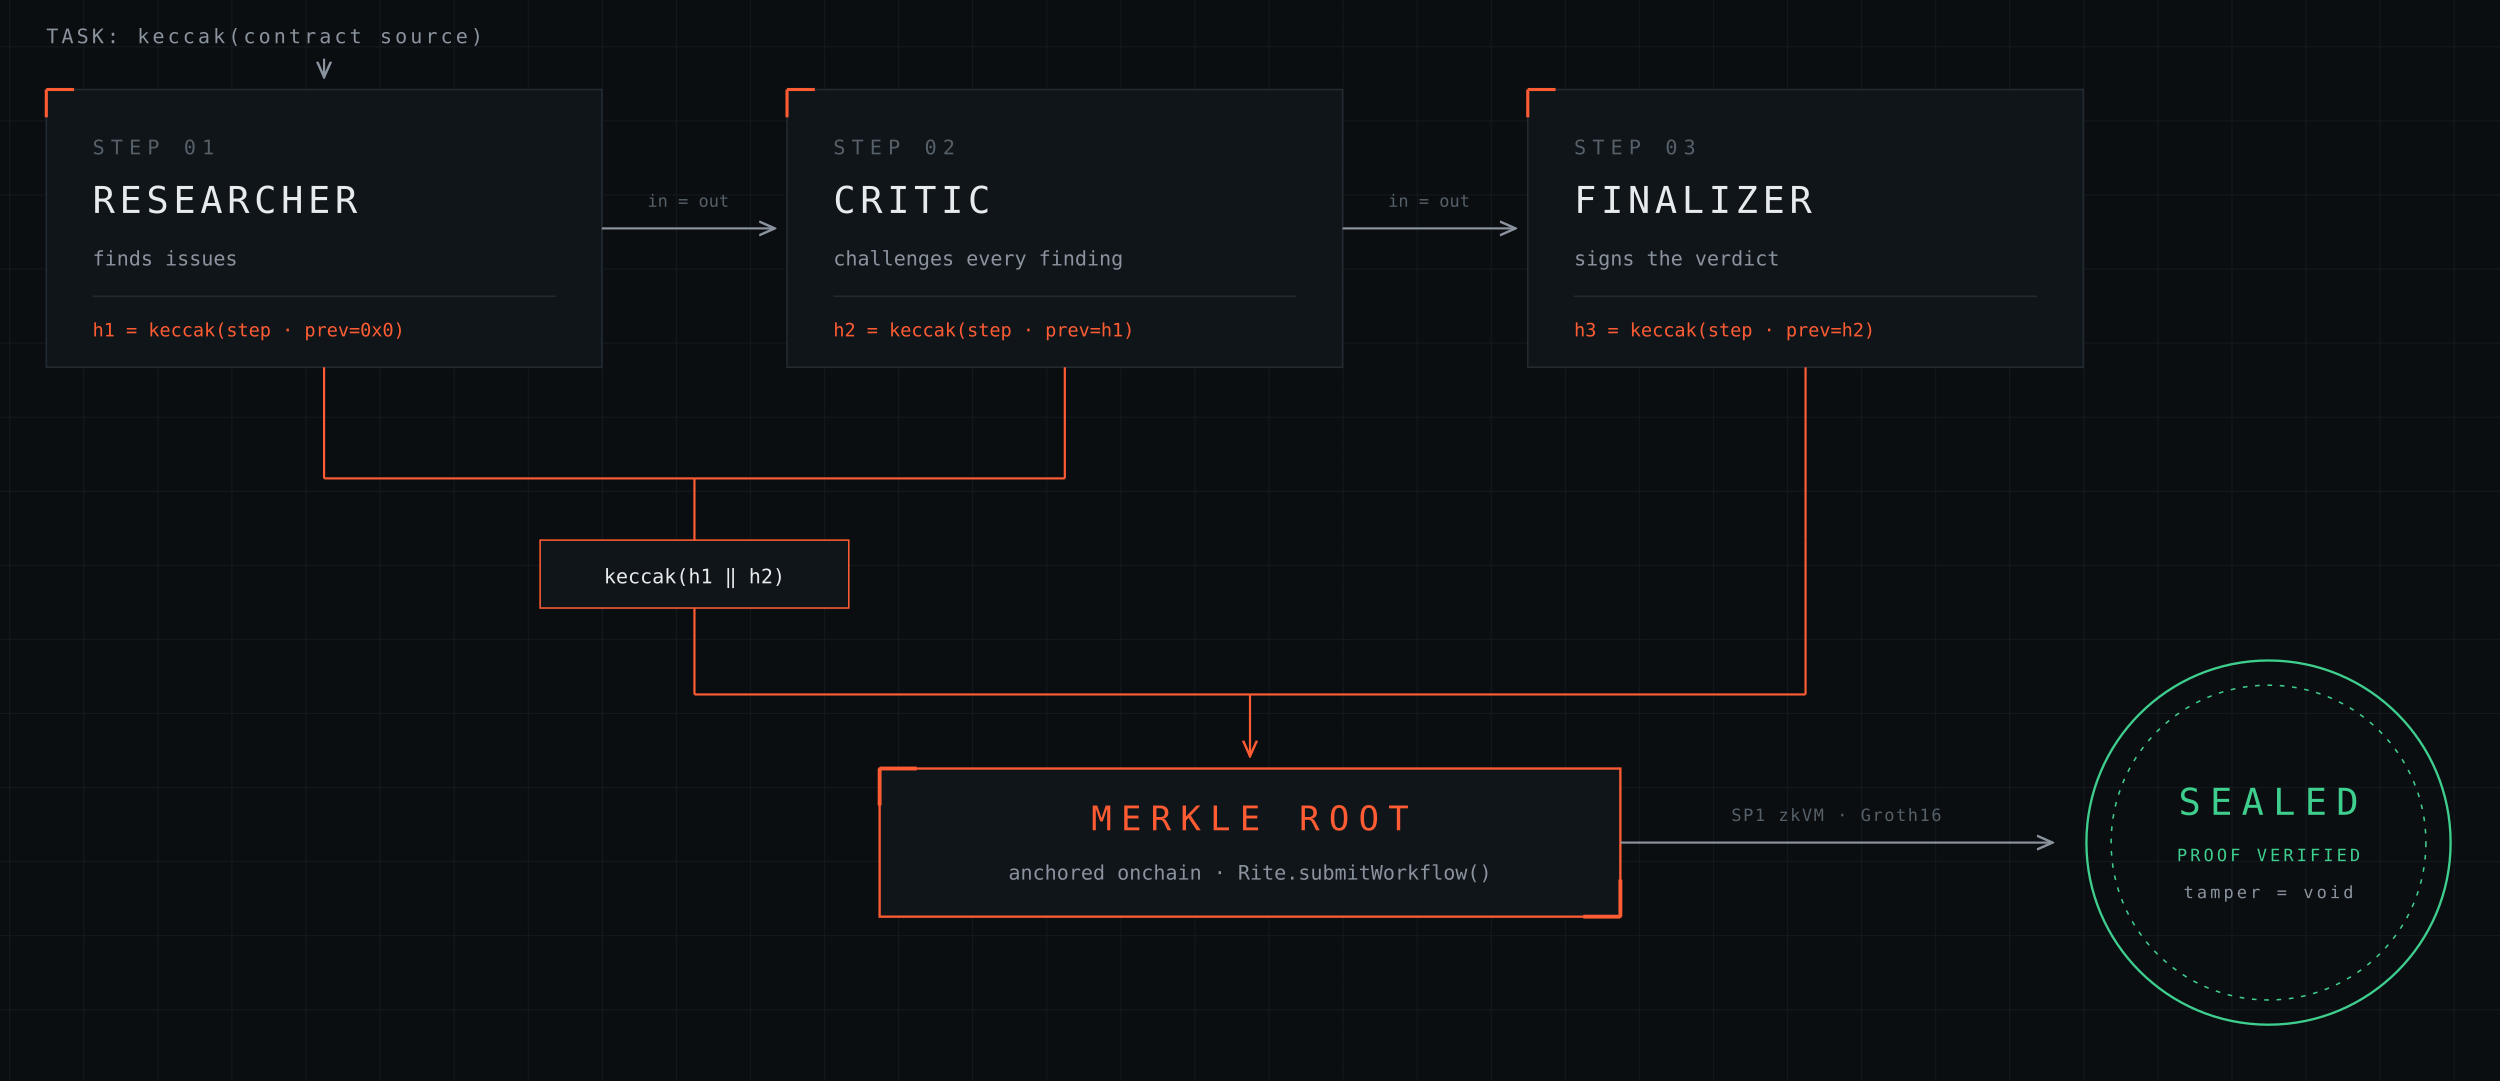
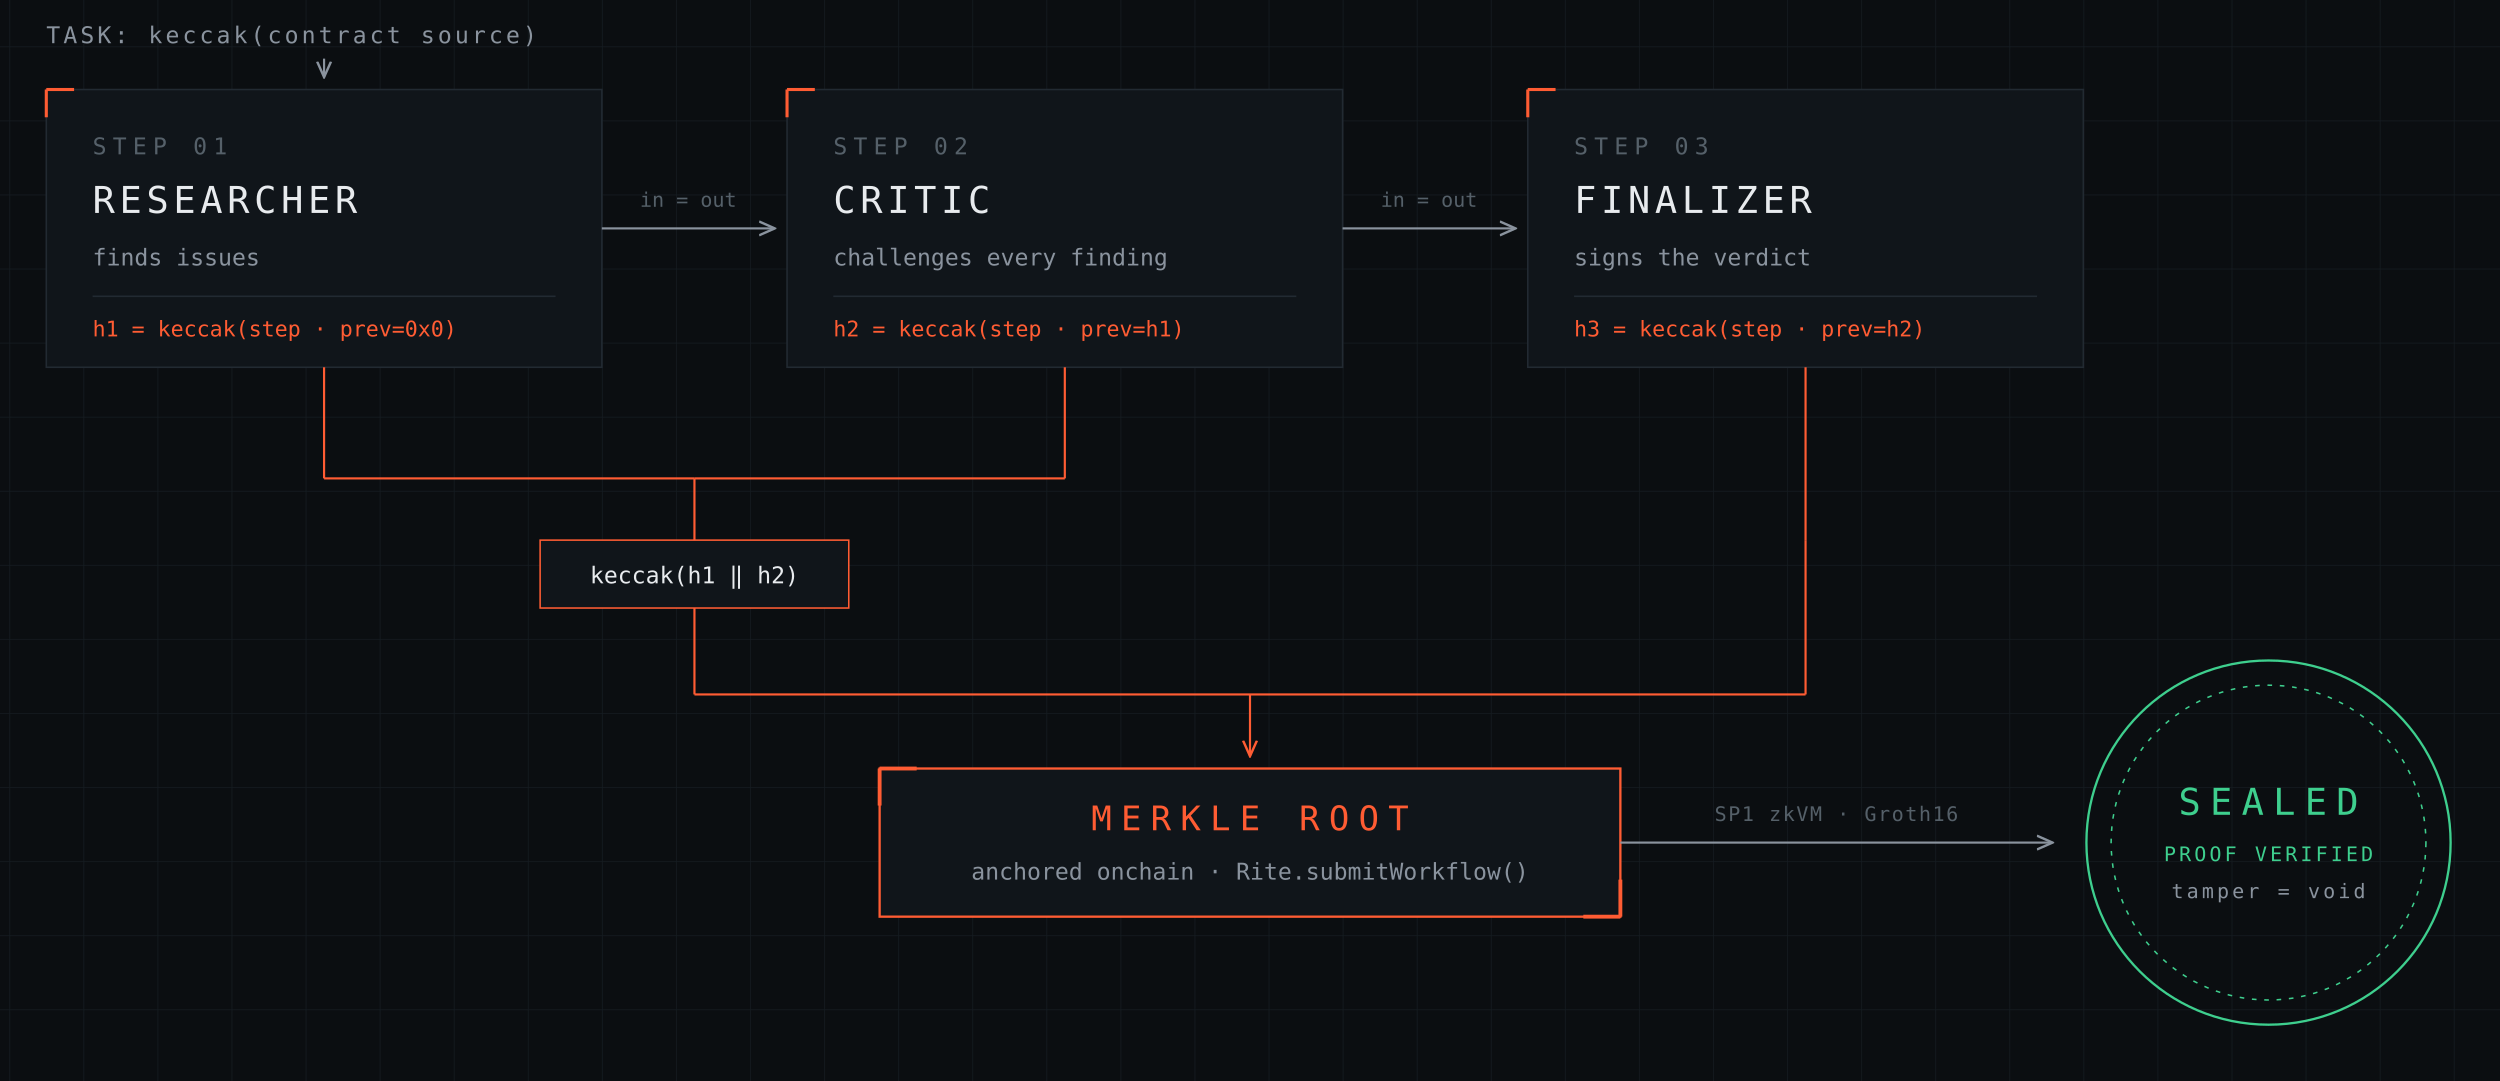
<svg xmlns="http://www.w3.org/2000/svg" width="1620" height="700" viewBox="90 210 1620 700">
  <defs>
    <pattern id="grid" width="48" height="48" patternUnits="userSpaceOnUse">
      <path d="M 48 0 L 0 0 0 48" fill="none" stroke="#151b21" stroke-width="1" />
    </pattern>
    <marker id="arrow" viewBox="0 0 10 10" refX="9" refY="5" markerWidth="8" markerHeight="8" orient="auto-start-reverse">
      <path d="M 0 1 L 9 5 L 0 9" fill="none" stroke="#8a939e" stroke-width="1.4" />
    </marker>
    <marker id="arrowEmber" viewBox="0 0 10 10" refX="9" refY="5" markerWidth="8" markerHeight="8" orient="auto-start-reverse">
      <path d="M 0 1 L 9 5 L 0 9" fill="none" stroke="#ff5c33" stroke-width="1.4" />
    </marker>
  </defs>
  <rect width="1920" height="1080" fill="#0b0e11" />
  <rect width="1920" height="1080" fill="url(#grid)" />
  <rect x="48" y="48" width="1824" height="984" fill="none" stroke="#222a32" stroke-width="1" />
  <path d="M 48 48 L 76 48 M 48 48 L 48 76" stroke="#ff5c33" stroke-width="2" fill="none" />
  <path d="M 1872 1032 L 1844 1032 M 1872 1032 L 1872 1004" stroke="#ff5c33" stroke-width="2" fill="none" />
  <g>
    <rect x="120" y="268" width="360" height="180" fill="#10151a" stroke="#222a32" stroke-width="1" />
    <path d="M 120 268 L 138 268 M 120 268 L 120 286" stroke="#ff5c33" stroke-width="2" fill="none" />
-     <text x="150" y="310" font-family="DejaVu Sans Mono" font-size="13" letter-spacing="4" fill="#556069">STEP 01</text>
+     <text x="150" y="310" font-family="DejaVu Sans Mono" font-size="15" letter-spacing="4" fill="#556069">STEP 01</text>
    <text x="150" y="348" font-family="DejaVu Sans Mono" font-size="24" letter-spacing="3" fill="#e8ebee">RESEARCHER</text>
-     <text x="150" y="382" font-family="DejaVu Sans Mono" font-size="13" fill="#8a939e">finds issues</text>
+     <text x="150" y="382" font-family="DejaVu Sans Mono" font-size="15" fill="#8a939e">finds issues</text>
    <line x1="150" y1="402" x2="450" y2="402" stroke="#222a32" stroke-width="1" />
-     <text x="150" y="428" font-family="DejaVu Sans Mono" font-size="12" fill="#ff5c33">h1 = keccak(step · prev=0x0)</text>
+     <text x="150" y="428" font-family="DejaVu Sans Mono" font-size="14" fill="#ff5c33">h1 = keccak(step · prev=0x0)</text>
  </g>
  <g>
    <rect x="600" y="268" width="360" height="180" fill="#10151a" stroke="#222a32" stroke-width="1" />
    <path d="M 600 268 L 618 268 M 600 268 L 600 286" stroke="#ff5c33" stroke-width="2" fill="none" />
-     <text x="630" y="310" font-family="DejaVu Sans Mono" font-size="13" letter-spacing="4" fill="#556069">STEP 02</text>
+     <text x="630" y="310" font-family="DejaVu Sans Mono" font-size="15" letter-spacing="4" fill="#556069">STEP 02</text>
    <text x="630" y="348" font-family="DejaVu Sans Mono" font-size="24" letter-spacing="3" fill="#e8ebee">CRITIC</text>
-     <text x="630" y="382" font-family="DejaVu Sans Mono" font-size="13" fill="#8a939e">challenges every finding</text>
+     <text x="630" y="382" font-family="DejaVu Sans Mono" font-size="15" fill="#8a939e">challenges every finding</text>
    <line x1="630" y1="402" x2="930" y2="402" stroke="#222a32" stroke-width="1" />
-     <text x="630" y="428" font-family="DejaVu Sans Mono" font-size="12" fill="#ff5c33">h2 = keccak(step · prev=h1)</text>
+     <text x="630" y="428" font-family="DejaVu Sans Mono" font-size="14" fill="#ff5c33">h2 = keccak(step · prev=h1)</text>
  </g>
  <g>
    <rect x="1080" y="268" width="360" height="180" fill="#10151a" stroke="#222a32" stroke-width="1" />
    <path d="M 1080 268 L 1098 268 M 1080 268 L 1080 286" stroke="#ff5c33" stroke-width="2" fill="none" />
-     <text x="1110" y="310" font-family="DejaVu Sans Mono" font-size="13" letter-spacing="4" fill="#556069">STEP 03</text>
+     <text x="1110" y="310" font-family="DejaVu Sans Mono" font-size="15" letter-spacing="4" fill="#556069">STEP 03</text>
    <text x="1110" y="348" font-family="DejaVu Sans Mono" font-size="24" letter-spacing="3" fill="#e8ebee">FINALIZER</text>
-     <text x="1110" y="382" font-family="DejaVu Sans Mono" font-size="13" fill="#8a939e">signs the verdict</text>
+     <text x="1110" y="382" font-family="DejaVu Sans Mono" font-size="15" fill="#8a939e">signs the verdict</text>
    <line x1="1110" y1="402" x2="1410" y2="402" stroke="#222a32" stroke-width="1" />
-     <text x="1110" y="428" font-family="DejaVu Sans Mono" font-size="12" fill="#ff5c33">h3 = keccak(step · prev=h2)</text>
+     <text x="1110" y="428" font-family="DejaVu Sans Mono" font-size="14" fill="#ff5c33">h3 = keccak(step · prev=h2)</text>
  </g>
  <line x1="480" y1="358" x2="592" y2="358" stroke="#8a939e" stroke-width="1.4" marker-end="url(#arrow)" />
-   <text x="536" y="344" text-anchor="middle" font-family="DejaVu Sans Mono" font-size="11" fill="#556069">in = out</text>
+   <text x="536" y="344" text-anchor="middle" font-family="DejaVu Sans Mono" font-size="13" fill="#556069">in = out</text>
  <line x1="960" y1="358" x2="1072" y2="358" stroke="#8a939e" stroke-width="1.4" marker-end="url(#arrow)" />
-   <text x="1016" y="344" text-anchor="middle" font-family="DejaVu Sans Mono" font-size="11" fill="#556069">in = out</text>
-   <text x="120" y="238" font-family="DejaVu Sans Mono" font-size="13" letter-spacing="2" fill="#8a939e">TASK: keccak(contract source)</text>
+   <text x="1016" y="344" text-anchor="middle" font-family="DejaVu Sans Mono" font-size="13" fill="#556069">in = out</text>
+   <text x="120" y="238" font-family="DejaVu Sans Mono" font-size="15" letter-spacing="2" fill="#8a939e">TASK: keccak(contract source)</text>
  <line x1="300" y1="248" x2="300" y2="260" stroke="#8a939e" stroke-width="1.4" marker-end="url(#arrow)" />
  <line x1="300" y1="448" x2="300" y2="520" stroke="#ff5c33" stroke-width="1.4" />
  <line x1="780" y1="448" x2="780" y2="520" stroke="#ff5c33" stroke-width="1.4" />
  <line x1="1260" y1="448" x2="1260" y2="560" stroke="#ff5c33" stroke-width="1.4" />
  <line x1="300" y1="520" x2="540" y2="520" stroke="#ff5c33" stroke-width="1.4" />
  <line x1="780" y1="520" x2="540" y2="520" stroke="#ff5c33" stroke-width="1.4" />
  <line x1="540" y1="520" x2="540" y2="560" stroke="#ff5c33" stroke-width="1.4" />
  <rect x="440" y="560" width="200" height="44" fill="#10151a" stroke="#ff5c33" stroke-width="1" />
-   <text x="540" y="588" text-anchor="middle" font-family="DejaVu Sans Mono" font-size="13" fill="#e8ebee">keccak(h1 ‖ h2)</text>
+   <text x="540" y="588" text-anchor="middle" font-family="DejaVu Sans Mono" font-size="15" fill="#e8ebee">keccak(h1 ‖ h2)</text>
  <line x1="540" y1="604" x2="540" y2="660" stroke="#ff5c33" stroke-width="1.4" />
  <line x1="1260" y1="560" x2="1260" y2="660" stroke="#ff5c33" stroke-width="1.4" />
  <line x1="540" y1="660" x2="900" y2="660" stroke="#ff5c33" stroke-width="1.4" />
  <line x1="1260" y1="660" x2="900" y2="660" stroke="#ff5c33" stroke-width="1.4" />
  <line x1="900" y1="660" x2="900" y2="700" stroke="#ff5c33" stroke-width="1.4" marker-end="url(#arrowEmber)" />
  <g>
    <rect x="660" y="708" width="480" height="96" fill="#10151a" stroke="#ff5c33" stroke-width="1.5" />
    <path d="M 660 708 L 684 708 M 660 708 L 660 732" stroke="#ff5c33" stroke-width="2.5" fill="none" />
    <path d="M 1140 804 L 1116 804 M 1140 804 L 1140 780" stroke="#ff5c33" stroke-width="2.5" fill="none" />
    <text x="900" y="748" text-anchor="middle" font-family="DejaVu Sans Mono" font-size="22" letter-spacing="6" fill="#ff5c33">MERKLE ROOT</text>
-     <text x="900" y="780" text-anchor="middle" font-family="DejaVu Sans Mono" font-size="13" fill="#8a939e">anchored onchain · Rite.submitWorkflow()</text>
+     <text x="900" y="780" text-anchor="middle" font-family="DejaVu Sans Mono" font-size="15" fill="#8a939e">anchored onchain · Rite.submitWorkflow()</text>
  </g>
  <line x1="1140" y1="756" x2="1420" y2="756" stroke="#8a939e" stroke-width="1.4" marker-end="url(#arrow)" />
-   <text x="1280" y="742" text-anchor="middle" font-family="DejaVu Sans Mono" font-size="11" letter-spacing="1" fill="#556069">SP1 zkVM · Groth16</text>
+   <text x="1280" y="742" text-anchor="middle" font-family="DejaVu Sans Mono" font-size="13" letter-spacing="1" fill="#556069">SP1 zkVM · Groth16</text>
  <g>
    <circle cx="1560" cy="756" r="118" fill="none" stroke="#3ecf8e" stroke-width="1.5" />
    <circle cx="1560" cy="756" r="102" fill="none" stroke="#3ecf8e" stroke-width="1" stroke-dasharray="3 5" />
    <text x="1560" y="738" text-anchor="middle" font-family="DejaVu Sans Mono" font-size="24" letter-spacing="6" fill="#3ecf8e">SEALED</text>
-     <text x="1560" y="768" text-anchor="middle" font-family="DejaVu Sans Mono" font-size="11" letter-spacing="2" fill="#3ecf8e">PROOF VERIFIED</text>
-     <text x="1560" y="792" text-anchor="middle" font-family="DejaVu Sans Mono" font-size="11" letter-spacing="2" fill="#8a939e">tamper = void</text>
+     <text x="1560" y="768" text-anchor="middle" font-family="DejaVu Sans Mono" font-size="13" letter-spacing="2" fill="#3ecf8e">PROOF VERIFIED</text>
+     <text x="1560" y="792" text-anchor="middle" font-family="DejaVu Sans Mono" font-size="13" letter-spacing="2" fill="#8a939e">tamper = void</text>
  </g>
</svg>
